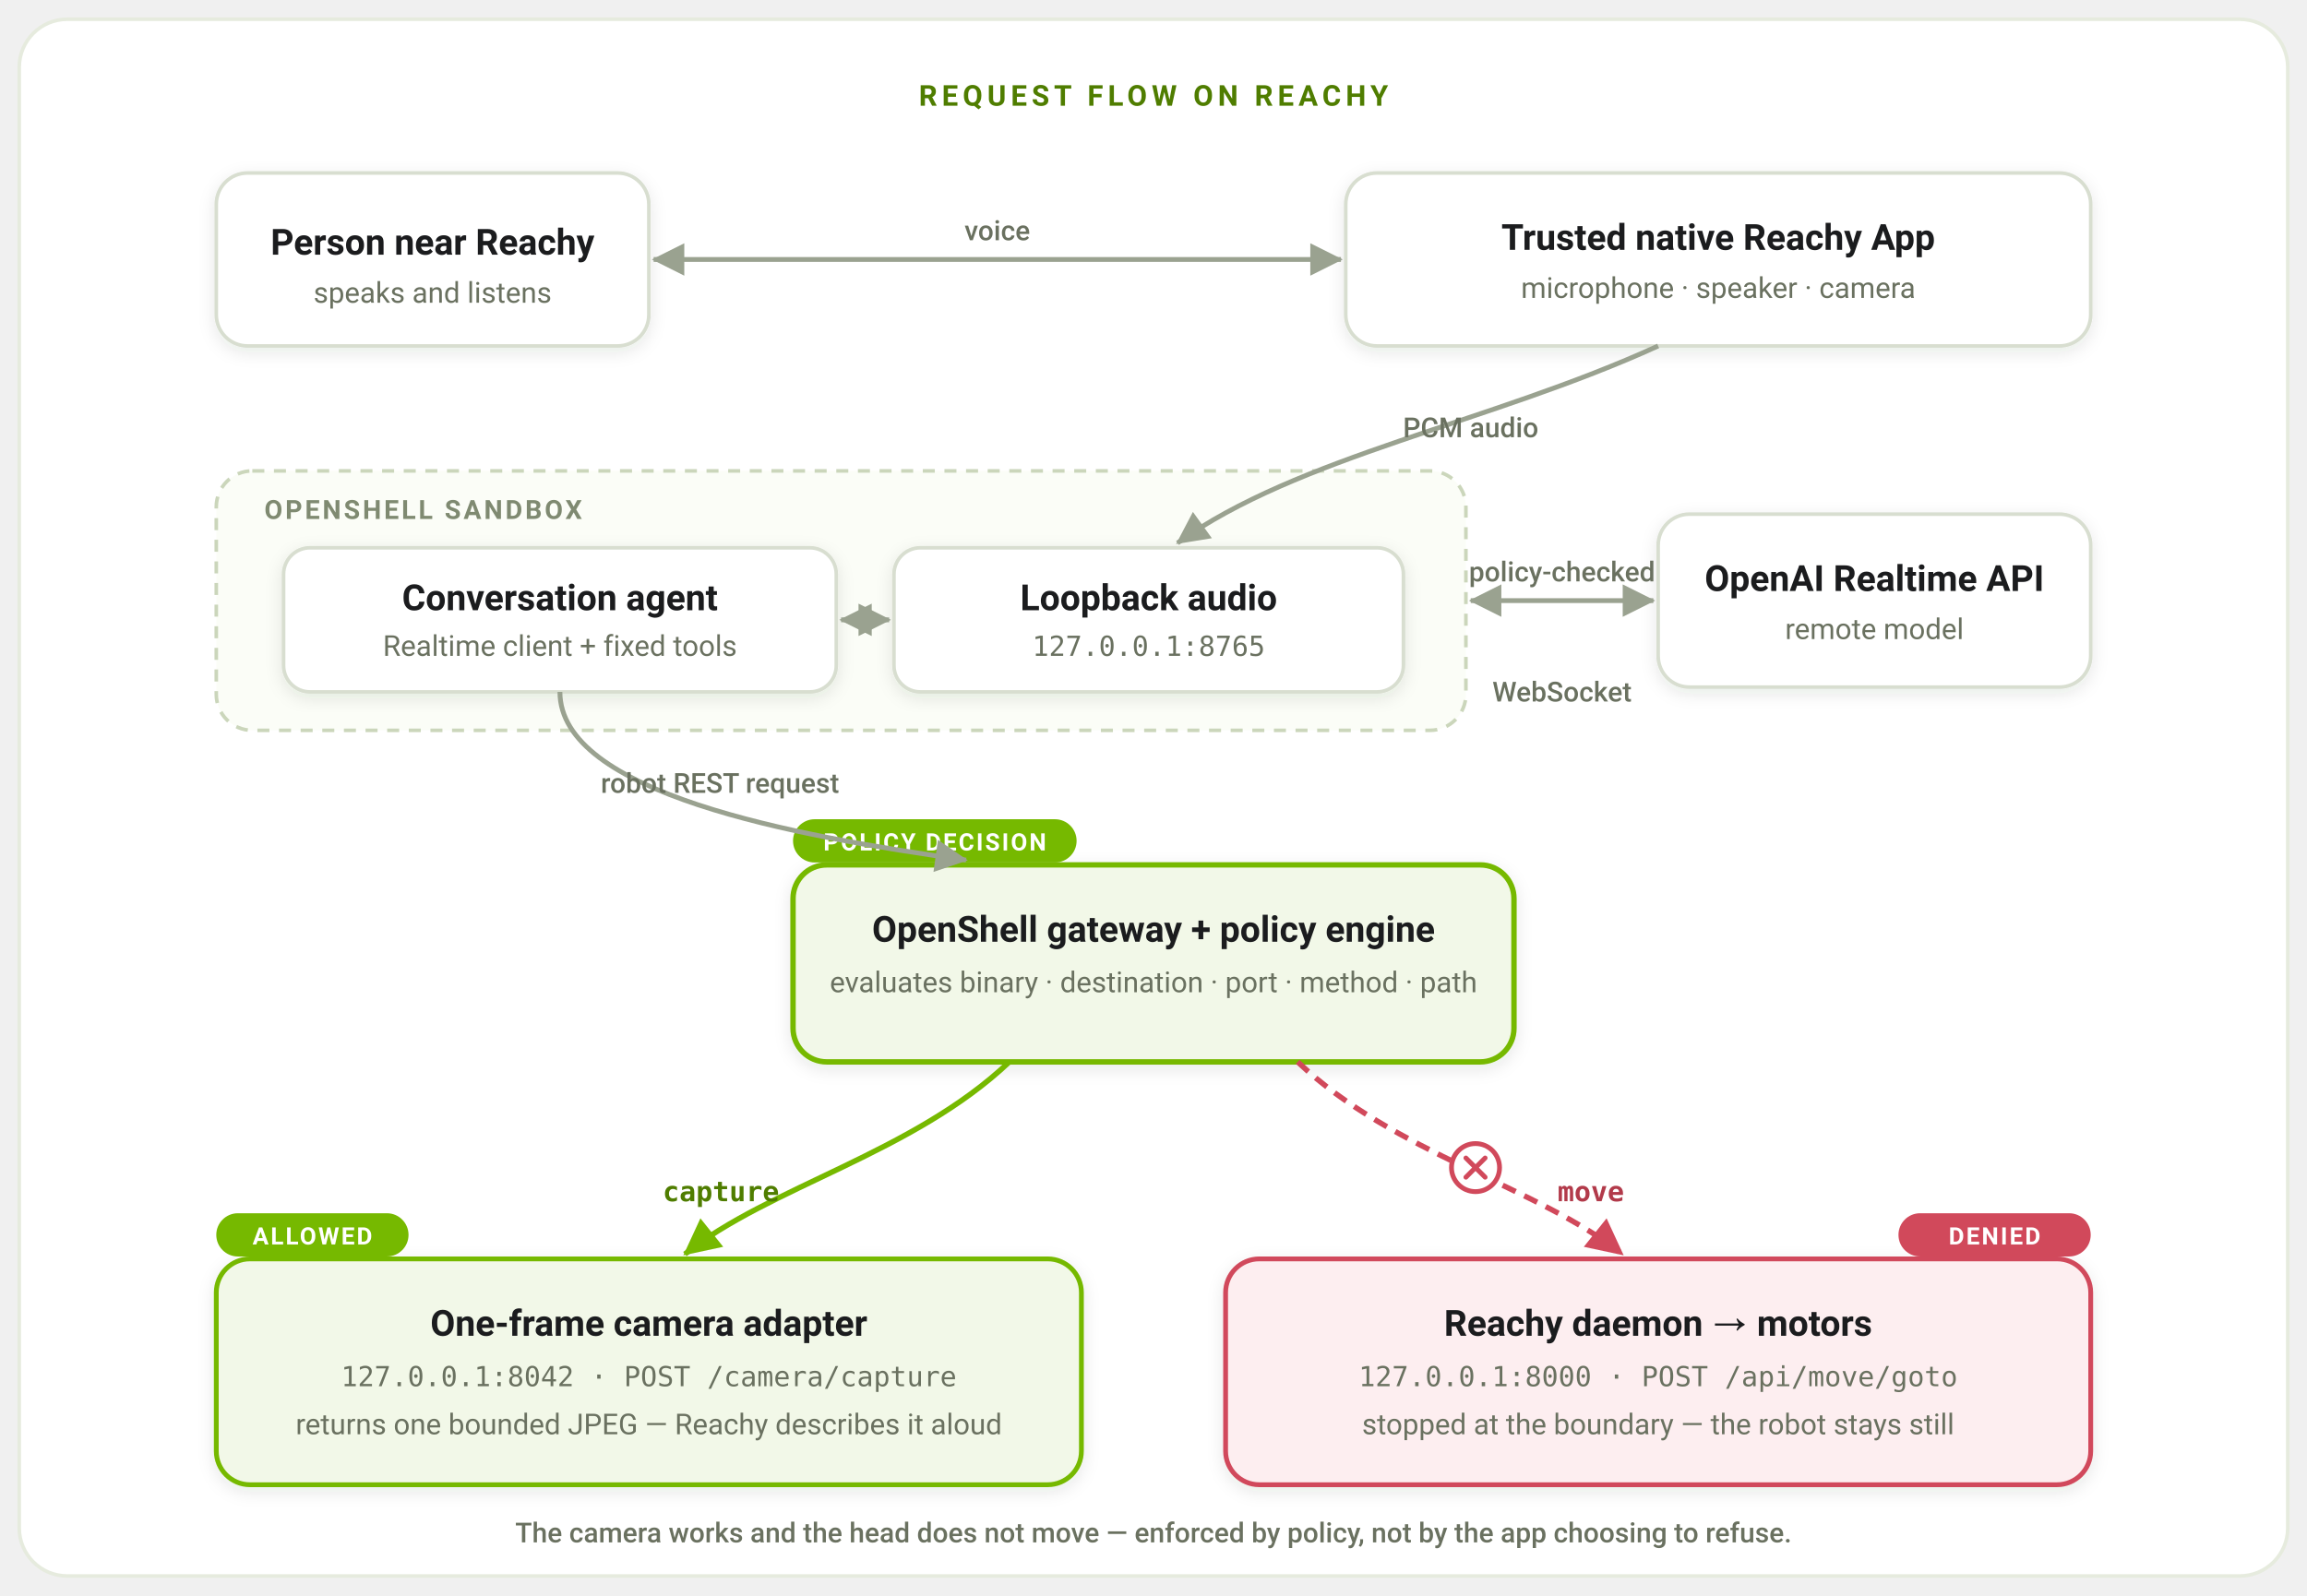
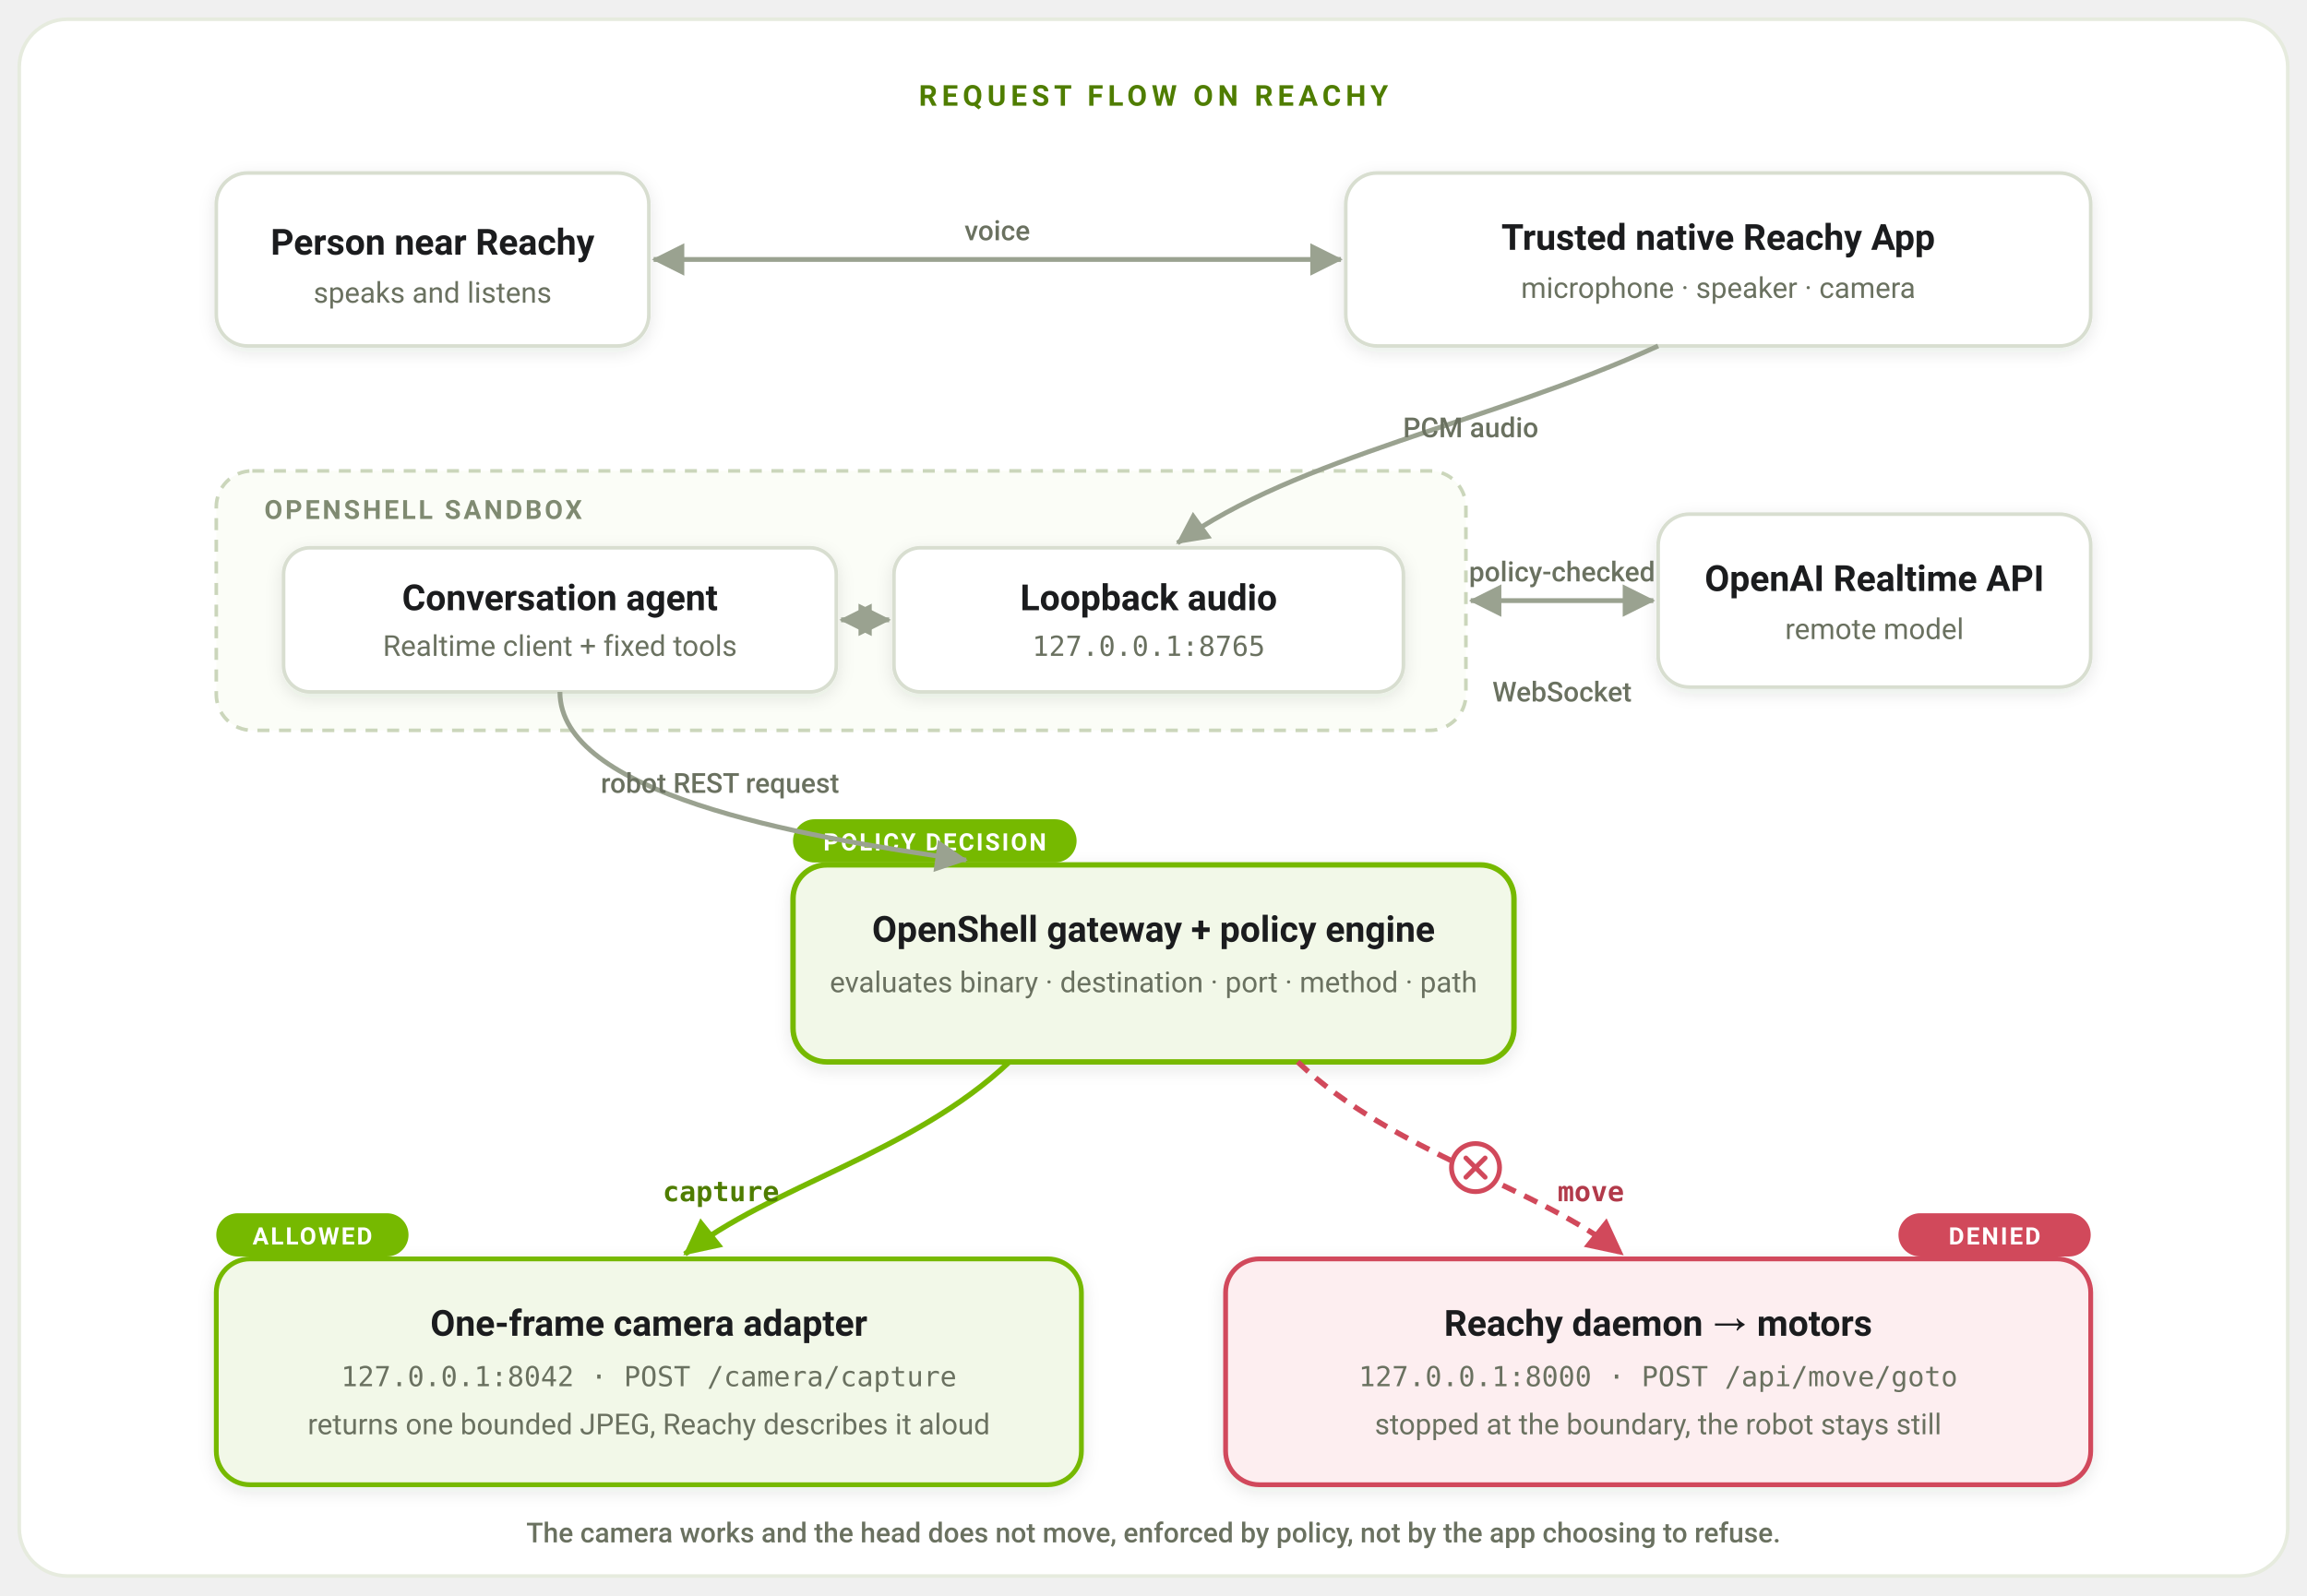
<svg xmlns="http://www.w3.org/2000/svg" viewBox="0 0 960 664" role="img" aria-label="Reachy request flow: audio moves from the person through the trusted native app into the sandboxed agent and the OpenAI Realtime model; robot requests pass through the OpenShell policy engine, which allows the camera capture path and denies the movement path.">
  <defs>
    <style>
      .panel   { fill:#ffffff; stroke:#e6ebde; stroke-width:1.5; }
      .node    { fill:#ffffff; stroke:#d8ded0; stroke-width:1.5; }
      .sandbox { fill:#fbfdf7; stroke:#cbd6bb; stroke-width:1.5; stroke-dasharray:5 4; }
      .policy  { fill:#f2f8e8; stroke:#76b900; stroke-width:2.25; }
      .allow   { fill:#f2f8e8; stroke:#76b900; stroke-width:2; }
      .deny    { fill:#fdeef0; stroke:#d1495b; stroke-width:2; }
      .title   { font:600 15px -apple-system,BlinkMacSystemFont,"Segoe UI",Roboto,Helvetica,Arial,sans-serif; fill:#1b1c1e; }
      .sub     { font:400 12px -apple-system,BlinkMacSystemFont,"Segoe UI",Roboto,Helvetica,Arial,sans-serif; fill:#6a7160; }
      .mono    { font:500 11.5px ui-monospace,SFMono-Regular,Menlo,Consolas,monospace; fill:#6a7160; }
      .eyebrow { font:600 12px -apple-system,BlinkMacSystemFont,"Segoe UI",Roboto,Helvetica,Arial,sans-serif; fill:#4f7d00; letter-spacing:.16em; }
      .grouplbl{ font:600 11px -apple-system,BlinkMacSystemFont,"Segoe UI",Roboto,Helvetica,Arial,sans-serif; fill:#7f8a71; letter-spacing:.1em; }
      .flowlbl { font:500 11.5px -apple-system,BlinkMacSystemFont,"Segoe UI",Roboto,Helvetica,Arial,sans-serif; fill:#6a7160; }
      .flowa   { font:600 11.5px ui-monospace,SFMono-Regular,Menlo,Consolas,monospace; fill:#4f7d00; }
      .flowd   { font:600 11.5px ui-monospace,SFMono-Regular,Menlo,Consolas,monospace; fill:#b23a4a; }
      .badgeA  { font:700 10px -apple-system,BlinkMacSystemFont,"Segoe UI",Roboto,Helvetica,Arial,sans-serif; fill:#ffffff; letter-spacing:.08em; }
      .badgeD  { font:700 10px -apple-system,BlinkMacSystemFont,"Segoe UI",Roboto,Helvetica,Arial,sans-serif; fill:#ffffff; letter-spacing:.08em; }
    </style>
    <filter id="soft" x="-8%" y="-14%" width="116%" height="128%">
      <feDropShadow dx="0" dy="2" stdDeviation="3.5" flood-color="#1b2a08" flood-opacity="0.10" />
    </filter>
    <marker id="a" viewBox="0 0 10 10" refX="8.5" refY="5" markerWidth="7.5" markerHeight="7.5" orient="auto-start-reverse">
      <path d="M0 0.5 L9 5 L0 9.5 Z" fill="#9aa290" />
    </marker>
    <marker id="ag" viewBox="0 0 10 10" refX="8.5" refY="5" markerWidth="7.5" markerHeight="7.5" orient="auto-start-reverse">
      <path d="M0 0.5 L9 5 L0 9.5 Z" fill="#76b900" />
    </marker>
    <marker id="ad" viewBox="0 0 10 10" refX="8.5" refY="5" markerWidth="7.5" markerHeight="7.5" orient="auto-start-reverse">
      <path d="M0 0.5 L9 5 L0 9.5 Z" fill="#d1495b" />
    </marker>
  </defs>
  <rect class="panel" x="8" y="8" width="944" height="648" rx="20" />
  <text class="eyebrow" x="480" y="44" text-anchor="middle">REQUEST FLOW ON REACHY</text>
  <g filter="url(#soft)">
    <rect class="node" x="90" y="72" width="180" height="72" rx="13" />
  </g>
  <text class="title" x="180" y="106" text-anchor="middle">Person near Reachy</text>
  <text class="sub" x="180" y="126" text-anchor="middle">speaks and listens</text>
  <g filter="url(#soft)">
    <rect class="node" x="560" y="72" width="310" height="72" rx="13" />
  </g>
  <text class="title" x="715" y="104" text-anchor="middle">Trusted native Reachy App</text>
  <text class="sub" x="715" y="124" text-anchor="middle">microphone · speaker · camera</text>
  <line x1="272" y1="108" x2="558" y2="108" stroke="#9aa290" stroke-width="2" marker-start="url(#a)" marker-end="url(#a)" />
  <text class="flowlbl" x="415" y="100" text-anchor="middle">voice</text>
  <rect class="sandbox" x="90" y="196" width="520" height="108" rx="15" />
  <text class="grouplbl" x="110" y="216">OPENSHELL SANDBOX</text>
  <g filter="url(#soft)">
    <rect class="node" x="118" y="228" width="230" height="60" rx="11" />
  </g>
  <text class="title" x="233" y="254" text-anchor="middle">Conversation agent</text>
  <text class="sub" x="233" y="273" text-anchor="middle">Realtime client + fixed tools</text>
  <g filter="url(#soft)">
    <rect class="node" x="372" y="228" width="212" height="60" rx="11" />
  </g>
  <text class="title" x="478" y="254" text-anchor="middle">Loopback audio</text>
  <text class="mono" x="478" y="273" text-anchor="middle">127.0.0.1:8765</text>
  <g filter="url(#soft)">
    <rect class="node" x="690" y="214" width="180" height="72" rx="13" />
  </g>
  <text class="title" x="780" y="246" text-anchor="middle">OpenAI Realtime API</text>
  <text class="sub" x="780" y="266" text-anchor="middle">remote model</text>
  <path d="M690 144 C620 176, 540 190, 490 226" fill="none" stroke="#9aa290" stroke-width="2" marker-end="url(#a)" />
  <text class="flowlbl" x="612" y="182" text-anchor="middle">PCM audio</text>
  <line x1="370" y1="258" x2="350" y2="258" stroke="#9aa290" stroke-width="2" marker-start="url(#a)" marker-end="url(#a)" />
  <line x1="612" y1="250" x2="688" y2="250" stroke="#9aa290" stroke-width="2" marker-start="url(#a)" marker-end="url(#a)" />
  <text class="flowlbl" x="650" y="242" text-anchor="middle">policy-checked</text>
  <text class="flowlbl" x="650" y="292" text-anchor="middle">WebSocket</text>
  <g filter="url(#soft)">
    <rect class="policy" x="330" y="360" width="300" height="82" rx="14" />
  </g>
  <rect x="330" y="341" width="118" height="18" rx="9" fill="#76b900" />
  <text class="badgeA" x="389" y="354" text-anchor="middle">POLICY DECISION</text>
  <text class="title" x="480" y="392" text-anchor="middle">OpenShell gateway + policy engine</text>
  <text class="sub" x="480" y="413" text-anchor="middle">evaluates binary · destination · port · method · path</text>
  <path d="M233 288 C233 330, 330 348, 402 358" fill="none" stroke="#9aa290" stroke-width="2" marker-end="url(#a)" />
  <text class="flowlbl" x="250" y="330" text-anchor="start">robot REST request</text>
  <g filter="url(#soft)">
    <rect class="allow" x="90" y="524" width="360" height="94" rx="14" />
  </g>
  <rect x="90" y="505" width="80" height="18" rx="9" fill="#76b900" />
  <text class="badgeA" x="130" y="518" text-anchor="middle">ALLOWED</text>
  <text class="title" x="270" y="556" text-anchor="middle">One-frame camera adapter</text>
  <text class="mono" x="270" y="577" text-anchor="middle">127.0.0.1:8042 · POST /camera/capture</text>
-   <text class="sub" x="270" y="597" text-anchor="middle">returns one bounded JPEG — Reachy describes it aloud</text>
+   <text class="sub" x="270" y="597" text-anchor="middle">returns one bounded JPEG, Reachy describes it aloud</text>
  <g filter="url(#soft)">
    <rect class="deny" x="510" y="524" width="360" height="94" rx="14" />
  </g>
  <rect x="790" y="505" width="80" height="18" rx="9" fill="#d1495b" />
  <text class="badgeD" x="830" y="518" text-anchor="middle">DENIED</text>
  <text class="title" x="690" y="556" text-anchor="middle">Reachy daemon → motors</text>
  <text class="mono" x="690" y="577" text-anchor="middle">127.0.0.1:8000 · POST /api/move/goto</text>
-   <text class="sub" x="690" y="597" text-anchor="middle">stopped at the boundary — the robot stays still</text>
+   <text class="sub" x="690" y="597" text-anchor="middle">stopped at the boundary, the robot stays still</text>
  <path d="M420 442 C380 480, 320 494, 285 522" fill="none" stroke="#76b900" stroke-width="2.25" marker-end="url(#ag)" />
  <text class="flowa" x="300" y="500" text-anchor="middle">capture</text>
  <path d="M540 442 C580 480, 640 494, 675 522" fill="none" stroke="#d1495b" stroke-width="2.25" stroke-dasharray="6 4" marker-end="url(#ad)" />
  <text class="flowd" x="662" y="500" text-anchor="middle">move</text>
  <g transform="translate(614,486)">
    <circle r="10" fill="#ffffff" stroke="#d1495b" stroke-width="2" />
    <path d="M-4 -4 L4 4 M4 -4 L-4 4" stroke="#d1495b" stroke-width="2" stroke-linecap="round" />
  </g>
-   <text class="flowlbl" x="480" y="642" text-anchor="middle">The camera works and the head does not move — enforced by policy, not by the app choosing to refuse.</text>
+   <text class="flowlbl" x="480" y="642" text-anchor="middle">The camera works and the head does not move, enforced by policy, not by the app choosing to refuse.</text>
</svg>
